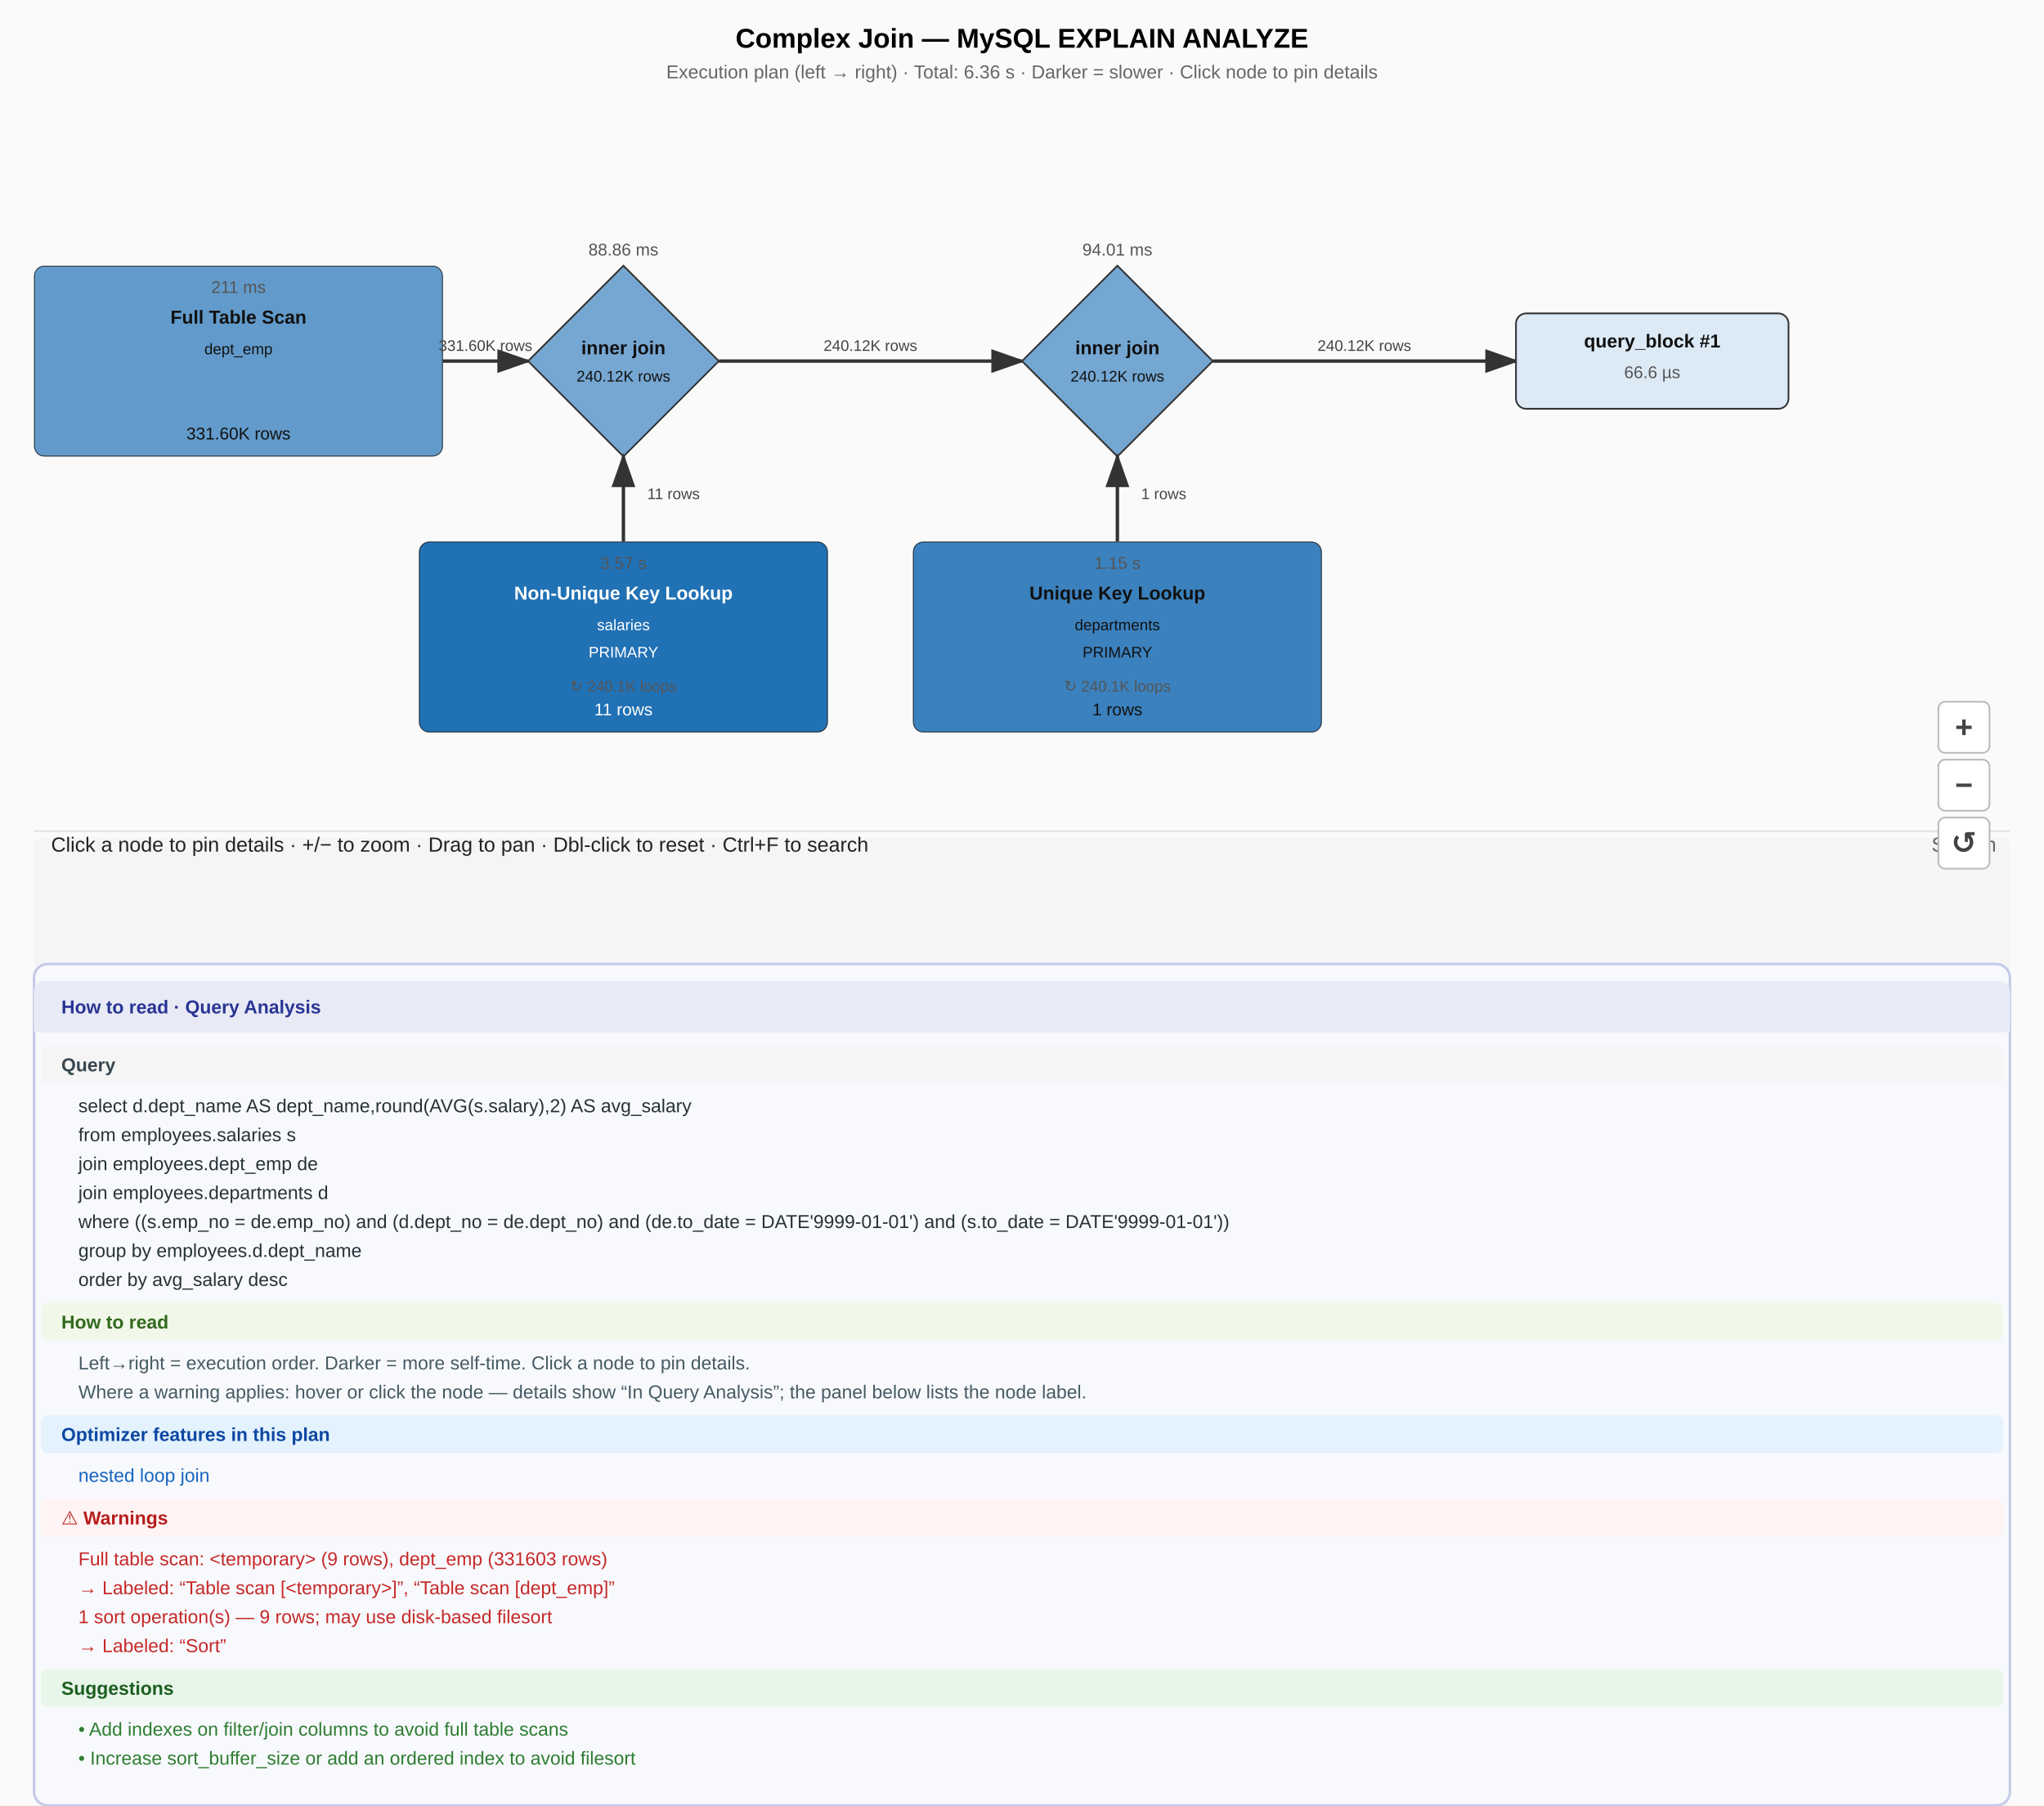
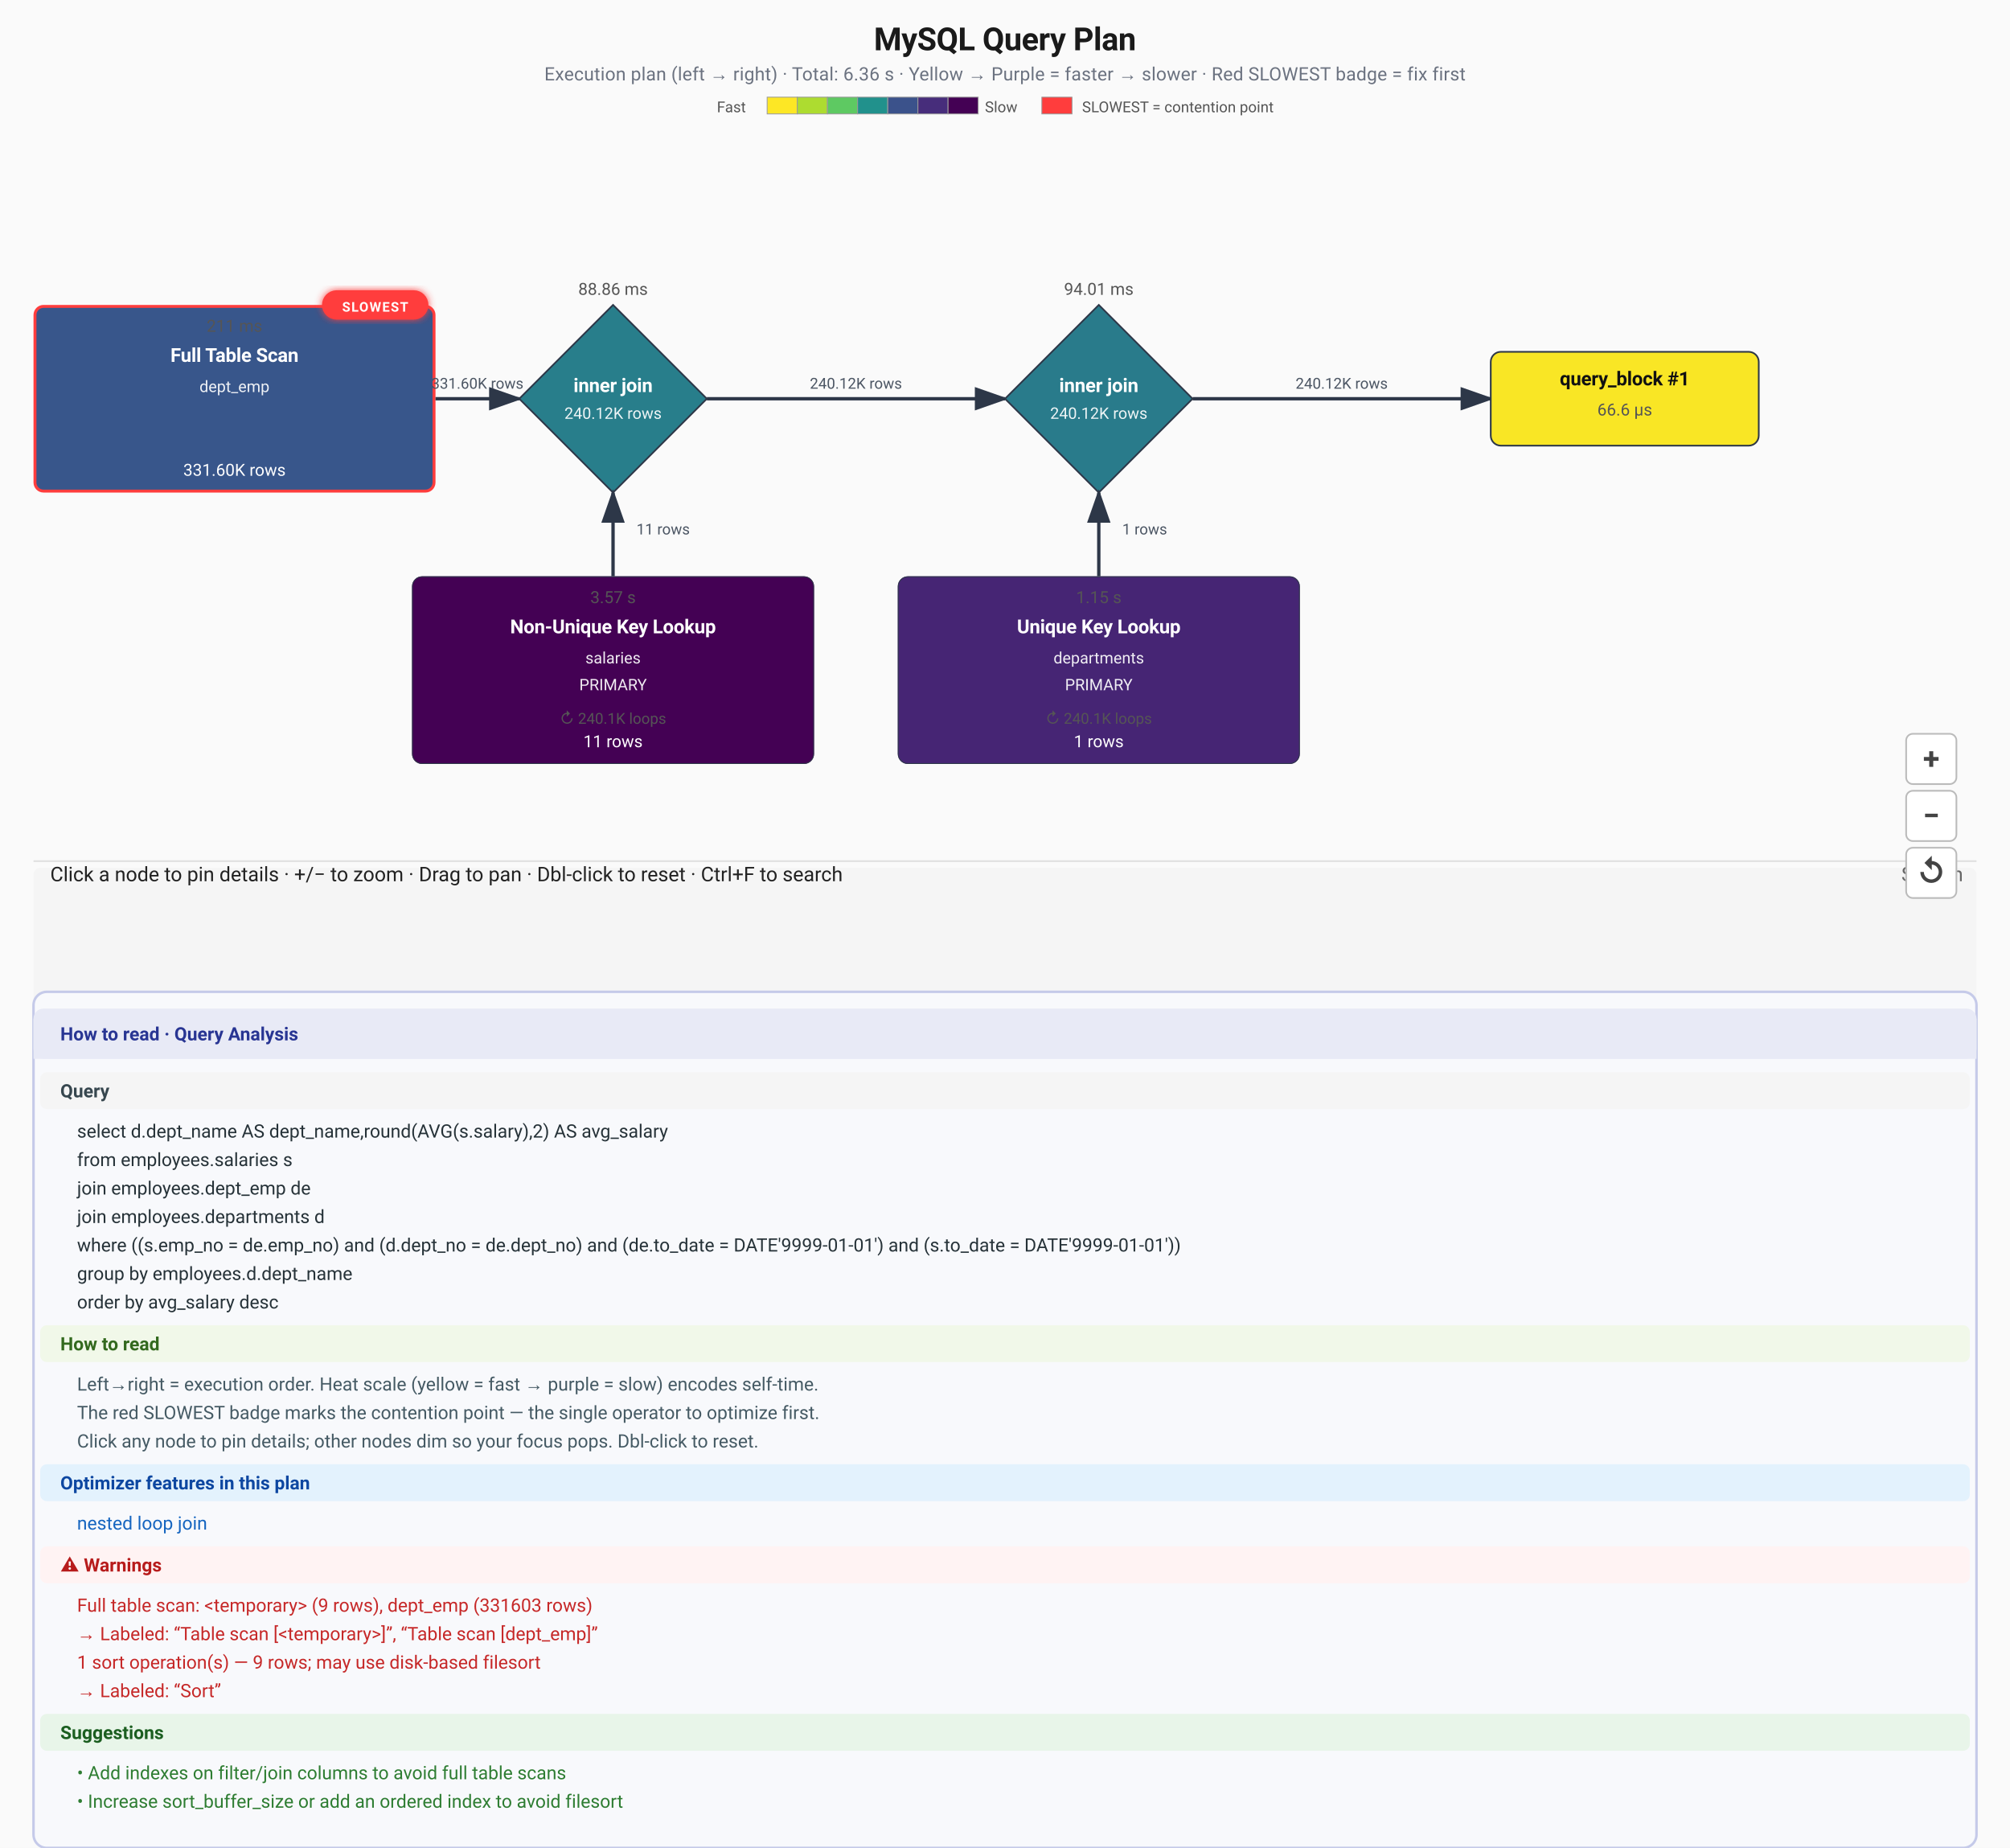
- <svg xmlns="http://www.w3.org/2000/svg" version="1.1" width="1200" height="1060" viewBox="0 0 1200 1060" style="max-width: 100%; height: auto;">
+ <svg xmlns="http://www.w3.org/2000/svg" version="1.1" width="1200" height="1103" viewBox="0 0 1200 1103" style="max-width: 100%; height: auto;">
  <defs>
    <marker id="arrowhead" markerWidth="10" markerHeight="7" refX="9" refY="3.5" orient="auto">
-       <polygon points="0 0, 10 3.5, 0 7" fill="#333" />
+       <polygon points="0 0, 10 3.5, 0 7" fill="#2d3748" />
    </marker>
+     <filter id="hotspot-glow" x="-30%" y="-30%" width="160%" height="160%">
+       <feGaussianBlur stdDeviation="2.2" result="blur" />
+       <feMerge>
+         <feMergeNode in="blur" />
+         <feMergeNode in="SourceGraphic" />
+       </feMerge>
+     </filter>
    <clipPath id="diagram-clip">
-       <rect x="0" y="0" width="1200" height="558" />
+       <rect x="0" y="0" width="1200" height="584" />
    </clipPath>
  </defs>
  <style>
-   text { font-family: Arial, sans-serif; font-size: 11px; }
-   .title { font-size: 16px; font-weight: bold; }
-   .subtitle { font-size: 11px; fill: #666; }
+   text { font-family: -apple-system, BlinkMacSystemFont, "Segoe UI", Roboto, "Helvetica Neue", Arial, sans-serif; font-size: 11px; -webkit-font-smoothing: antialiased; }
+   .title { font-size: 19px; font-weight: 650; letter-spacing: -0.2px; fill: #1a1a1a; }
+   .subtitle { font-size: 11px; fill: #6b7280; letter-spacing: 0.1px; }
  .cost { font-size: 10px; fill: #555; }
-   .node-label { font-weight: bold; font-size: 11px; }
-   .node-sublabel { font-size: 9px; }
+   .node-label { font-weight: 600; font-size: 11.5px; letter-spacing: -0.1px; }
+   .node-sublabel { font-size: 9.5px; fill-opacity: 0.92; }
  .row-count { font-size: 10px; }
-   .arrow-label { font-size: 9px; fill: #444; }
+   .arrow-label { font-size: 9px; fill: #4b5563; }
+   .legend-label { font-size: 9px; fill: #555; }
  .diagram-node { cursor: pointer; }
  .diagram-node:hover rect, .diagram-node:hover polygon { opacity: 0.9; stroke-width: 2; }
  .badge-covering { font-size: 8px; fill: #1b5e20; font-weight: bold; }
  .loops-line { font-size: 9px; fill: #555; }
  .details-line { font-size: 12px; fill: #222; user-select: text; -webkit-user-select: text; cursor: text; }
  .details-line.dim { fill: #999; }
  #search { font-size: 12px; fill: #666; cursor: pointer; }
  #search:hover { fill: #000; }
-   .diagram-node.pinned rect, .diagram-node.pinned polygon { stroke: #e600e6; stroke-width: 3; }
  .diagram-node.dim { opacity: 0.25; }
+   .diagram-node.hotspot rect, .diagram-node.hotspot polygon { stroke: #ff3d3d; stroke-width: 3.5; filter: url(#hotspot-glow); }
+   .diagram-node.hotspot.dim { opacity: 1; }
+   .diagram-node.pinned.dim { opacity: 1; }
+   .diagram-node.pinned rect, .diagram-node.pinned polygon { stroke: #e600e6 !important; stroke-width: 3; }
+   .hotspot-badge rect { fill: #ff3d3d; }
+   .hotspot-badge text { fill: #fff; font-size: 8px; font-weight: 700; letter-spacing: 0.6px; }
  .zoom-controls { cursor: pointer; }
  .zoom-btn rect { fill: #fff; stroke: #bbb; stroke-width: 1; rx: 4; }
  .zoom-btn:hover rect { fill: #f0f0f0; stroke: #888; }
  .zoom-btn text { font-size: 18px; font-weight: bold; fill: #444; user-select: none; pointer-events: none; }
  .zoom-btn:hover text { fill: #111; }
</style>
  <rect width="100%" height="100%" fill="#fafafa" />
-   <text x="600.0" y="28" text-anchor="middle" class="title">Complex Join — MySQL EXPLAIN ANALYZE</text>
-   <text x="600.0" y="46" text-anchor="middle" class="subtitle">Execution plan (left → right)  ·  Total: 6.36 s  ·  Darker = slower  ·  Click node to pin details</text>
-   <line x1="20" y1="488" x2="1180" y2="488" stroke="#e0e0e0" stroke-width="1" />
-   <rect x="20" y="492" width="1160" height="112" fill="#f5f5f5" rx="4" />
-   <text id="search" x="1172" y="500" text-anchor="end">Search</text>
-   <text id="details-l0" x="30" y="500" text-anchor="start" class="details-line">Click a node to pin details  ·  +/− to zoom  ·  Drag to pan  ·  Dbl-click to reset  ·  Ctrl+F to search</text>
-   <text id="details-l1" x="30" y="516" text-anchor="start" class="details-line" />
-   <text id="details-l2" x="30" y="532" text-anchor="start" class="details-line" />
-   <text id="details-l3" x="30" y="548" text-anchor="start" class="details-line" />
-   <text id="details-l4" x="30" y="564" text-anchor="start" class="details-line" />
-   <text id="details-l5" x="30" y="580" text-anchor="start" class="details-line" />
+   <text x="600.0" y="30" text-anchor="middle" class="title">MySQL Query Plan</text>
+   <text x="600.0" y="48" text-anchor="middle" class="subtitle">Execution plan (left → right)  ·  Total: 6.36 s  ·  Yellow → Purple = faster → slower  ·  Red SLOWEST badge = fix first</text>
+   <g id="diagram-legend">
+     <text x="428.0" y="67" class="legend-label">Fast</text>
+     <rect x="458.0" y="58" width="18" height="10" fill="#fde725" stroke="#999" stroke-width="0.5" />
+     <rect x="476.0" y="58" width="18" height="10" fill="#addc30" stroke="#999" stroke-width="0.5" />
+     <rect x="494.0" y="58" width="18" height="10" fill="#5ec962" stroke="#999" stroke-width="0.5" />
+     <rect x="512.0" y="58" width="18" height="10" fill="#21918c" stroke="#999" stroke-width="0.5" />
+     <rect x="530.0" y="58" width="18" height="10" fill="#3b528b" stroke="#999" stroke-width="0.5" />
+     <rect x="548.0" y="58" width="18" height="10" fill="#472d7b" stroke="#999" stroke-width="0.5" />
+     <rect x="566.0" y="58" width="18" height="10" fill="#440154" stroke="#999" stroke-width="0.5" />
+     <text x="588.0" y="67" class="legend-label">Slow</text>
+     <rect x="622.0" y="58" width="18" height="10" fill="#ff3d3d" stroke="#999" stroke-width="0.5" />
+     <text x="646.0" y="67" class="legend-label">SLOWEST = contention point</text>
+   </g>
+   <line x1="20" y1="514" x2="1180" y2="514" stroke="#e0e0e0" stroke-width="1" />
+   <rect x="20" y="518" width="1160" height="112" fill="#f5f5f5" rx="4" />
+   <text id="search" x="1172" y="526" text-anchor="end">Search</text>
+   <text id="details-l0" x="30" y="526" text-anchor="start" class="details-line">Click a node to pin details  ·  +/− to zoom  ·  Drag to pan  ·  Dbl-click to reset  ·  Ctrl+F to search</text>
+   <text id="details-l1" x="30" y="542" text-anchor="start" class="details-line" />
+   <text id="details-l2" x="30" y="558" text-anchor="start" class="details-line" />
+   <text id="details-l3" x="30" y="574" text-anchor="start" class="details-line" />
+   <text id="details-l4" x="30" y="590" text-anchor="start" class="details-line" />
+   <text id="details-l5" x="30" y="606" text-anchor="start" class="details-line" />
  <g id="diagram-content" clip-path="url(#diagram-clip)">
-     <g class="diagram-node" data-info="Table scan on de  ·  Total: 211 ms  ·  Cost: 33298.55  ·  Rows: 331.60K  ·  Loops: 1  ·  Table: dept_emp  ·  Est.rows: 331143  ·  ⚠ In Query Analysis: Full table scan: &lt;temporary&gt; (9 rows), dept_emp (331603 rows)" data-analysis-msg="Full table scan: &lt;temporary&gt; (9 rows), dept_emp (331603 rows)">
+     <g class="diagram-node hotspot" data-info="Table scan on de  ·  Total: 211 ms  ·  Cost: 33298.55  ·  Rows: 331.60K  ·  Loops: 1  ·  Table: dept_emp  ·  Est.rows: 331143  ·  ⚠ In Query Analysis: Full table scan: &lt;temporary&gt; (9 rows), dept_emp (331603 rows)" data-analysis-msg="Full table scan: &lt;temporary&gt; (9 rows), dept_emp (331603 rows)">
      <defs>
        <clipPath id="clipbox-0">
-           <rect x="20" y="156" width="240" height="112" rx="6" ry="6" />
+           <rect x="20" y="182" width="240" height="112" rx="6" ry="6" />
        </clipPath>
      </defs>
      <g clip-path="url(#clipbox-0)">
-         <rect x="20" y="156" width="240" height="112" fill="#629bcb" stroke="#333" stroke-width="1" rx="6" ry="6" />
-         <text x="140.0" y="172" text-anchor="middle" class="cost" fill="#111111">211 ms</text>
-         <text x="140.0" y="190" text-anchor="middle" class="node-label" fill="#111111">Full Table Scan</text>
-         <text x="140.0" y="208" text-anchor="middle" class="node-sublabel" fill="#111111">dept_emp</text>
-         <text x="140.0" y="258" text-anchor="middle" class="row-count" fill="#111111">331.60K rows</text>
+         <rect x="20" y="182" width="240" height="112" fill="#39568b" stroke="#2d3748" stroke-width="1" rx="6" ry="6" />
+         <text x="140.0" y="198" text-anchor="middle" class="cost" fill="#ffffff">211 ms</text>
+         <text x="140.0" y="216" text-anchor="middle" class="node-label" fill="#ffffff">Full Table Scan</text>
+         <text x="140.0" y="234" text-anchor="middle" class="node-sublabel" fill="#ffffff">dept_emp</text>
+         <text x="140.0" y="284" text-anchor="middle" class="row-count" fill="#ffffff">331.60K rows</text>
+       </g>
+       <g class="hotspot-badge">
+         <rect x="194" y="175.0" width="60" height="14" rx="7" ry="7" />
+         <text x="224.0" y="186.0" text-anchor="middle">SLOWEST</text>
      </g>
    </g>
-     <line x1="260" y1="212.0" x2="310" y2="212.0" stroke="#333" stroke-width="2" marker-end="url(#arrowhead)" />
-     <text x="285.0" y="206.0" text-anchor="middle" class="arrow-label">331.60K rows</text>
+     <line x1="260" y1="238.0" x2="310" y2="238.0" stroke="#2d3748" stroke-width="2" marker-end="url(#arrowhead)" />
+     <text x="285.0" y="232.0" text-anchor="middle" class="arrow-label">331.60K rows</text>
    <g class="diagram-node" data-info="Nested loop inner join  ·  Total: 4.38 s  ·  Self: 88.86 ms  ·  Cost: 49571.30  ·  Rows: 240.12K  ·  Loops: 1  ·  Est.rows: 3311">
-       <text x="366" y="150.0" text-anchor="middle" class="cost">88.86 ms</text>
-       <polygon points="366,156.0 422,212.0 366,268.0 310,212.0" fill="#76a7d2" stroke="#333" stroke-width="1" />
-       <text x="366" y="208.0" text-anchor="middle" class="node-label" fill="#111111">inner join</text>
-       <text x="366" y="224.0" text-anchor="middle" class="node-sublabel" fill="#111111">240.12K rows</text>
+       <text x="366" y="176.0" text-anchor="middle" class="cost">88.86 ms</text>
+       <polygon points="366,182.0 422,238.0 366,294.0 310,238.0" fill="#287e8b" stroke="#2d3748" stroke-width="1" />
+       <text x="366" y="234.0" text-anchor="middle" class="node-label" fill="#ffffff">inner join</text>
+       <text x="366" y="250.0" text-anchor="middle" class="node-sublabel" fill="#ffffff">240.12K rows</text>
    </g>
    <g class="diagram-node" data-info="Ran 240.1K times (e.g. inner side of nested loop).  ·  —  ·  Index lookup on s using PRIMARY (emp_no=de.emp_no)  ·  Total: 3.57 s  ·  Cost: 0.39  ·  Rows: 11  ·  Loops: 240124  ·  Table: salaries  ·  Index: PRIMARY  ·  Est.rows: 1  ·  Covering: no">
      <defs>
        <clipPath id="clipbox-1">
-           <rect x="246.0" y="318" width="240" height="112" rx="6" ry="6" />
+           <rect x="246.0" y="344" width="240" height="112" rx="6" ry="6" />
        </clipPath>
      </defs>
      <g clip-path="url(#clipbox-1)">
-         <rect x="246.0" y="318" width="240" height="112" fill="#2171b5" stroke="#333" stroke-width="1" rx="6" ry="6" />
-         <text x="366.0" y="334" text-anchor="middle" class="cost" fill="#ffffff">3.57 s</text>
-         <text x="366.0" y="352" text-anchor="middle" class="node-label" fill="#ffffff">Non-Unique Key Lookup</text>
-         <text x="366.0" y="370" text-anchor="middle" class="node-sublabel" fill="#ffffff">salaries</text>
-         <text x="366.0" y="386" text-anchor="middle" class="node-sublabel" fill="#ffffff">PRIMARY</text>
-         <text x="366.0" y="406" text-anchor="middle" class="loops-line" fill="#ffffff">↻ 240.1K loops</text>
-         <text x="366.0" y="420" text-anchor="middle" class="row-count" fill="#ffffff">11 rows</text>
+         <rect x="246.0" y="344" width="240" height="112" fill="#440154" stroke="#2d3748" stroke-width="1" rx="6" ry="6" />
+         <text x="366.0" y="360" text-anchor="middle" class="cost" fill="#ffffff">3.57 s</text>
+         <text x="366.0" y="378" text-anchor="middle" class="node-label" fill="#ffffff">Non-Unique Key Lookup</text>
+         <text x="366.0" y="396" text-anchor="middle" class="node-sublabel" fill="#ffffff">salaries</text>
+         <text x="366.0" y="412" text-anchor="middle" class="node-sublabel" fill="#ffffff">PRIMARY</text>
+         <text x="366.0" y="432" text-anchor="middle" class="loops-line" fill="#ffffff">↻ 240.1K loops</text>
+         <text x="366.0" y="446" text-anchor="middle" class="row-count" fill="#ffffff">11 rows</text>
      </g>
    </g>
-     <line x1="366" y1="318" x2="366" y2="268.0" stroke="#333" stroke-width="2" marker-end="url(#arrowhead)" />
-     <text x="380" y="293.0" text-anchor="start" class="arrow-label">11 rows</text>
-     <line x1="422" y1="212.0" x2="600" y2="212.0" stroke="#333" stroke-width="2" marker-end="url(#arrowhead)" />
-     <text x="511.0" y="206.0" text-anchor="middle" class="arrow-label">240.12K rows</text>
+     <line x1="366" y1="344" x2="366" y2="294.0" stroke="#2d3748" stroke-width="2" marker-end="url(#arrowhead)" />
+     <text x="380" y="319.0" text-anchor="start" class="arrow-label">11 rows</text>
+     <line x1="422" y1="238.0" x2="600" y2="238.0" stroke="#2d3748" stroke-width="2" marker-end="url(#arrowhead)" />
+     <text x="511.0" y="232.0" text-anchor="middle" class="arrow-label">240.12K rows</text>
    <g class="diagram-node" data-info="Nested loop inner join  ·  Total: 5.62 s  ·  Self: 94.01 ms  ·  Cost: 53213.88  ·  Rows: 240.12K  ·  Loops: 1  ·  Est.rows: 3311">
-       <text x="656" y="150.0" text-anchor="middle" class="cost">94.01 ms</text>
-       <polygon points="656,156.0 712,212.0 656,268.0 600,212.0" fill="#74a7d2" stroke="#333" stroke-width="1" />
-       <text x="656" y="208.0" text-anchor="middle" class="node-label" fill="#111111">inner join</text>
-       <text x="656" y="224.0" text-anchor="middle" class="node-sublabel" fill="#111111">240.12K rows</text>
+       <text x="656" y="176.0" text-anchor="middle" class="cost">94.01 ms</text>
+       <polygon points="656,182.0 712,238.0 656,294.0 600,238.0" fill="#297b8b" stroke="#2d3748" stroke-width="1" />
+       <text x="656" y="234.0" text-anchor="middle" class="node-label" fill="#ffffff">inner join</text>
+       <text x="656" y="250.0" text-anchor="middle" class="node-sublabel" fill="#ffffff">240.12K rows</text>
    </g>
    <g class="diagram-node" data-info="Ran 240.1K times (e.g. inner side of nested loop).  ·  —  ·  Single-row index lookup on d using PRIMARY (dept_no=de.dept_no)  ·  Total: 1.15 s  ·  Cost: 1.00  ·  Rows: 1  ·  Loops: 240124  ·  Table: departments  ·  Index: PRIMARY  ·  Est.rows: 1  ·  Covering: no">
      <defs>
        <clipPath id="clipbox-2">
-           <rect x="536.0" y="318" width="240" height="112" rx="6" ry="6" />
+           <rect x="536.0" y="344" width="240" height="112" rx="6" ry="6" />
        </clipPath>
      </defs>
      <g clip-path="url(#clipbox-2)">
-         <rect x="536.0" y="318" width="240" height="112" fill="#3b81be" stroke="#333" stroke-width="1" rx="6" ry="6" />
-         <text x="656.0" y="334" text-anchor="middle" class="cost" fill="#111111">1.15 s</text>
-         <text x="656.0" y="352" text-anchor="middle" class="node-label" fill="#111111">Unique Key Lookup</text>
-         <text x="656.0" y="370" text-anchor="middle" class="node-sublabel" fill="#111111">departments</text>
-         <text x="656.0" y="386" text-anchor="middle" class="node-sublabel" fill="#111111">PRIMARY</text>
-         <text x="656.0" y="406" text-anchor="middle" class="loops-line" fill="#111111">↻ 240.1K loops</text>
-         <text x="656.0" y="420" text-anchor="middle" class="row-count" fill="#111111">1 rows</text>
+         <rect x="536.0" y="344" width="240" height="112" fill="#462574" stroke="#2d3748" stroke-width="1" rx="6" ry="6" />
+         <text x="656.0" y="360" text-anchor="middle" class="cost" fill="#ffffff">1.15 s</text>
+         <text x="656.0" y="378" text-anchor="middle" class="node-label" fill="#ffffff">Unique Key Lookup</text>
+         <text x="656.0" y="396" text-anchor="middle" class="node-sublabel" fill="#ffffff">departments</text>
+         <text x="656.0" y="412" text-anchor="middle" class="node-sublabel" fill="#ffffff">PRIMARY</text>
+         <text x="656.0" y="432" text-anchor="middle" class="loops-line" fill="#ffffff">↻ 240.1K loops</text>
+         <text x="656.0" y="446" text-anchor="middle" class="row-count" fill="#ffffff">1 rows</text>
      </g>
    </g>
-     <line x1="656" y1="318" x2="656" y2="268.0" stroke="#333" stroke-width="2" marker-end="url(#arrowhead)" />
-     <text x="670" y="293.0" text-anchor="start" class="arrow-label">1 rows</text>
-     <line x1="712" y1="212.0" x2="890" y2="212.0" stroke="#333" stroke-width="2" marker-end="url(#arrowhead)" />
-     <text x="801.0" y="206.0" text-anchor="middle" class="arrow-label">240.12K rows</text>
+     <line x1="656" y1="344" x2="656" y2="294.0" stroke="#2d3748" stroke-width="2" marker-end="url(#arrowhead)" />
+     <text x="670" y="319.0" text-anchor="start" class="arrow-label">1 rows</text>
+     <line x1="712" y1="238.0" x2="890" y2="238.0" stroke="#2d3748" stroke-width="2" marker-end="url(#arrowhead)" />
+     <text x="801.0" y="232.0" text-anchor="middle" class="arrow-label">240.12K rows</text>
    <g class="diagram-node" data-info="Total: 6.36 s">
-       <rect x="890" y="184.0" width="160" height="56" fill="#dceaf6" stroke="#333" stroke-width="1" rx="6" />
-       <text x="970.0" y="204.0" text-anchor="middle" class="node-label" fill="#111111">query_block #1</text>
-       <text x="970.0" y="222.0" text-anchor="middle" class="cost" fill="#111111">66.6 µs</text>
+       <rect x="890" y="210.0" width="160" height="56" fill="#f9e625" stroke="#2d3748" stroke-width="1" rx="6" />
+       <text x="970.0" y="230.0" text-anchor="middle" class="node-label" fill="#111111">query_block #1</text>
+       <text x="970.0" y="248.0" text-anchor="middle" class="cost" fill="#111111">66.6 µs</text>
    </g>
  </g>
  <g class="zoom-controls">
    <g class="zoom-btn" id="zoom-in">
-       <rect x="1138" y="412" width="30" height="30" />
-       <text x="1153.0" y="433.0" text-anchor="middle">+</text>
+       <rect x="1138" y="438" width="30" height="30" />
+       <text x="1153.0" y="459.0" text-anchor="middle">+</text>
    </g>
    <g class="zoom-btn" id="zoom-out">
-       <rect x="1138" y="446" width="30" height="30" />
-       <text x="1153.0" y="467.0" text-anchor="middle">−</text>
+       <rect x="1138" y="472" width="30" height="30" />
+       <text x="1153.0" y="493.0" text-anchor="middle">−</text>
    </g>
    <g class="zoom-btn" id="zoom-reset">
-       <rect x="1138" y="480" width="30" height="30" />
-       <text x="1153.0" y="501.0" text-anchor="middle">↺</text>
+       <rect x="1138" y="506" width="30" height="30" />
+       <text x="1153.0" y="527.0" text-anchor="middle">↺</text>
    </g>
  </g>
-   <rect x="20" y="566" width="1160" height="494" fill="#f8f9fc" stroke="#c5cae9" stroke-width="1.5" rx="8" />
-   <rect x="20" y="576" width="1160" height="30" fill="#e8eaf6" rx="6" />
-   <rect x="20" y="582" width="1160" height="24" fill="#e8eaf6" />
-   <text x="36" y="595" font-family="Arial,sans-serif" font-size="13" font-weight="bold" fill="#283593">How to read · Query Analysis</text>
-   <rect x="24" y="614" width="1152" height="22" fill="#f5f5f5" rx="4" />
-   <text x="36" y="629" font-family="Arial,sans-serif" font-size="11" font-weight="bold" fill="#37474f">Query</text>
-   <text x="46" y="653" font-family="Courier New,Courier,monospace" font-size="11" fill="#263238">select d.dept_name AS dept_name,round(AVG(s.salary),2) AS avg_salary</text>
-   <text x="46" y="670" font-family="Courier New,Courier,monospace" font-size="11" fill="#263238">from employees.salaries s</text>
-   <text x="46" y="687" font-family="Courier New,Courier,monospace" font-size="11" fill="#263238">  join employees.dept_emp de</text>
-   <text x="46" y="704" font-family="Courier New,Courier,monospace" font-size="11" fill="#263238">  join employees.departments d</text>
-   <text x="46" y="721" font-family="Courier New,Courier,monospace" font-size="11" fill="#263238">where ((s.emp_no = de.emp_no) and (d.dept_no = de.dept_no) and (de.to_date = DATE'9999-01-01') and (s.to_date = DATE'9999-01-01'))</text>
-   <text x="46" y="738" font-family="Courier New,Courier,monospace" font-size="11" fill="#263238">group by employees.d.dept_name</text>
-   <text x="46" y="755" font-family="Courier New,Courier,monospace" font-size="11" fill="#263238">order by avg_salary desc</text>
-   <rect x="24" y="765" width="1152" height="22" fill="#f1f8e9" rx="4" />
-   <text x="36" y="780" font-family="Arial,sans-serif" font-size="11" font-weight="bold" fill="#33691e">How to read</text>
-   <text x="46" y="804" font-family="Arial,sans-serif" font-size="11" fill="#455a64">Left→right = execution order. Darker = more self-time. Click a node to pin details.</text>
-   <text x="46" y="821" font-family="Arial,sans-serif" font-size="11" fill="#455a64">Where a warning applies: hover or click the node — details show “In Query Analysis”; the panel below lists the node label.</text>
-   <rect x="24" y="831" width="1152" height="22" fill="#e3f2fd" rx="4" />
-   <text x="36" y="846" font-family="Arial,sans-serif" font-size="11" font-weight="bold" fill="#0d47a1">Optimizer features in this plan</text>
-   <text x="46" y="870" font-family="Arial,sans-serif" font-size="11" fill="#1565c0">nested loop join</text>
-   <rect x="24" y="880" width="1152" height="22" fill="#fff3f3" rx="4" />
-   <text x="36" y="895" font-family="Arial,sans-serif" font-size="11" font-weight="bold" fill="#b71c1c">⚠  Warnings</text>
-   <text x="46" y="919" font-family="Arial,sans-serif" font-size="11" fill="#c62828">Full table scan: &lt;temporary&gt; (9 rows), dept_emp (331603 rows)</text>
-   <text x="46" y="936" font-family="Arial,sans-serif" font-size="11" fill="#c62828">→ Labeled: “Table scan [&lt;temporary&gt;]”, “Table scan [dept_emp]”</text>
-   <text x="46" y="953" font-family="Arial,sans-serif" font-size="11" fill="#c62828">1 sort operation(s) — 9 rows; may use disk-based filesort</text>
-   <text x="46" y="970" font-family="Arial,sans-serif" font-size="11" fill="#c62828">→ Labeled: “Sort”</text>
-   <rect x="24" y="980" width="1152" height="22" fill="#e8f5e9" rx="4" />
-   <text x="36" y="995" font-family="Arial,sans-serif" font-size="11" font-weight="bold" fill="#1b5e20">Suggestions</text>
-   <text x="46" y="1019" font-family="Arial,sans-serif" font-size="11" fill="#2e7d32">•  Add indexes on filter/join columns to avoid full table scans</text>
-   <text x="46" y="1036" font-family="Arial,sans-serif" font-size="11" fill="#2e7d32">•  Increase sort_buffer_size or add an ordered index to avoid filesort</text>
+   <rect x="20" y="592" width="1160" height="511" fill="#f8f9fc" stroke="#c5cae9" stroke-width="1.5" rx="8" />
+   <rect x="20" y="602" width="1160" height="30" fill="#e8eaf6" rx="6" />
+   <rect x="20" y="608" width="1160" height="24" fill="#e8eaf6" />
+   <text x="36" y="621" font-family="Arial,sans-serif" font-size="13" font-weight="bold" fill="#283593">How to read · Query Analysis</text>
+   <rect x="24" y="640" width="1152" height="22" fill="#f5f5f5" rx="4" />
+   <text x="36" y="655" font-family="Arial,sans-serif" font-size="11" font-weight="bold" fill="#37474f">Query</text>
+   <text x="46" y="679" font-family="Courier New,Courier,monospace" font-size="11" fill="#263238">select d.dept_name AS dept_name,round(AVG(s.salary),2) AS avg_salary</text>
+   <text x="46" y="696" font-family="Courier New,Courier,monospace" font-size="11" fill="#263238">from employees.salaries s</text>
+   <text x="46" y="713" font-family="Courier New,Courier,monospace" font-size="11" fill="#263238">  join employees.dept_emp de</text>
+   <text x="46" y="730" font-family="Courier New,Courier,monospace" font-size="11" fill="#263238">  join employees.departments d</text>
+   <text x="46" y="747" font-family="Courier New,Courier,monospace" font-size="11" fill="#263238">where ((s.emp_no = de.emp_no) and (d.dept_no = de.dept_no) and (de.to_date = DATE'9999-01-01') and (s.to_date = DATE'9999-01-01'))</text>
+   <text x="46" y="764" font-family="Courier New,Courier,monospace" font-size="11" fill="#263238">group by employees.d.dept_name</text>
+   <text x="46" y="781" font-family="Courier New,Courier,monospace" font-size="11" fill="#263238">order by avg_salary desc</text>
+   <rect x="24" y="791" width="1152" height="22" fill="#f1f8e9" rx="4" />
+   <text x="36" y="806" font-family="Arial,sans-serif" font-size="11" font-weight="bold" fill="#33691e">How to read</text>
+   <text x="46" y="830" font-family="Arial,sans-serif" font-size="11" fill="#455a64">Left→right = execution order. Heat scale (yellow = fast → purple = slow) encodes self-time.</text>
+   <text x="46" y="847" font-family="Arial,sans-serif" font-size="11" fill="#455a64">The red SLOWEST badge marks the contention point — the single operator to optimize first.</text>
+   <text x="46" y="864" font-family="Arial,sans-serif" font-size="11" fill="#455a64">Click any node to pin details; other nodes dim so your focus pops. Dbl-click to reset.</text>
+   <rect x="24" y="874" width="1152" height="22" fill="#e3f2fd" rx="4" />
+   <text x="36" y="889" font-family="Arial,sans-serif" font-size="11" font-weight="bold" fill="#0d47a1">Optimizer features in this plan</text>
+   <text x="46" y="913" font-family="Arial,sans-serif" font-size="11" fill="#1565c0">nested loop join</text>
+   <rect x="24" y="923" width="1152" height="22" fill="#fff3f3" rx="4" />
+   <text x="36" y="938" font-family="Arial,sans-serif" font-size="11" font-weight="bold" fill="#b71c1c">⚠  Warnings</text>
+   <text x="46" y="962" font-family="Arial,sans-serif" font-size="11" fill="#c62828">Full table scan: &lt;temporary&gt; (9 rows), dept_emp (331603 rows)</text>
+   <text x="46" y="979" font-family="Arial,sans-serif" font-size="11" fill="#c62828">→ Labeled: “Table scan [&lt;temporary&gt;]”, “Table scan [dept_emp]”</text>
+   <text x="46" y="996" font-family="Arial,sans-serif" font-size="11" fill="#c62828">1 sort operation(s) — 9 rows; may use disk-based filesort</text>
+   <text x="46" y="1013" font-family="Arial,sans-serif" font-size="11" fill="#c62828">→ Labeled: “Sort”</text>
+   <rect x="24" y="1023" width="1152" height="22" fill="#e8f5e9" rx="4" />
+   <text x="36" y="1038" font-family="Arial,sans-serif" font-size="11" font-weight="bold" fill="#1b5e20">Suggestions</text>
+   <text x="46" y="1062" font-family="Arial,sans-serif" font-size="11" fill="#2e7d32">•  Add indexes on filter/join columns to avoid full table scans</text>
+   <text x="46" y="1079" font-family="Arial,sans-serif" font-size="11" fill="#2e7d32">•  Increase sort_buffer_size or add an ordered index to avoid filesort</text>
</svg>
